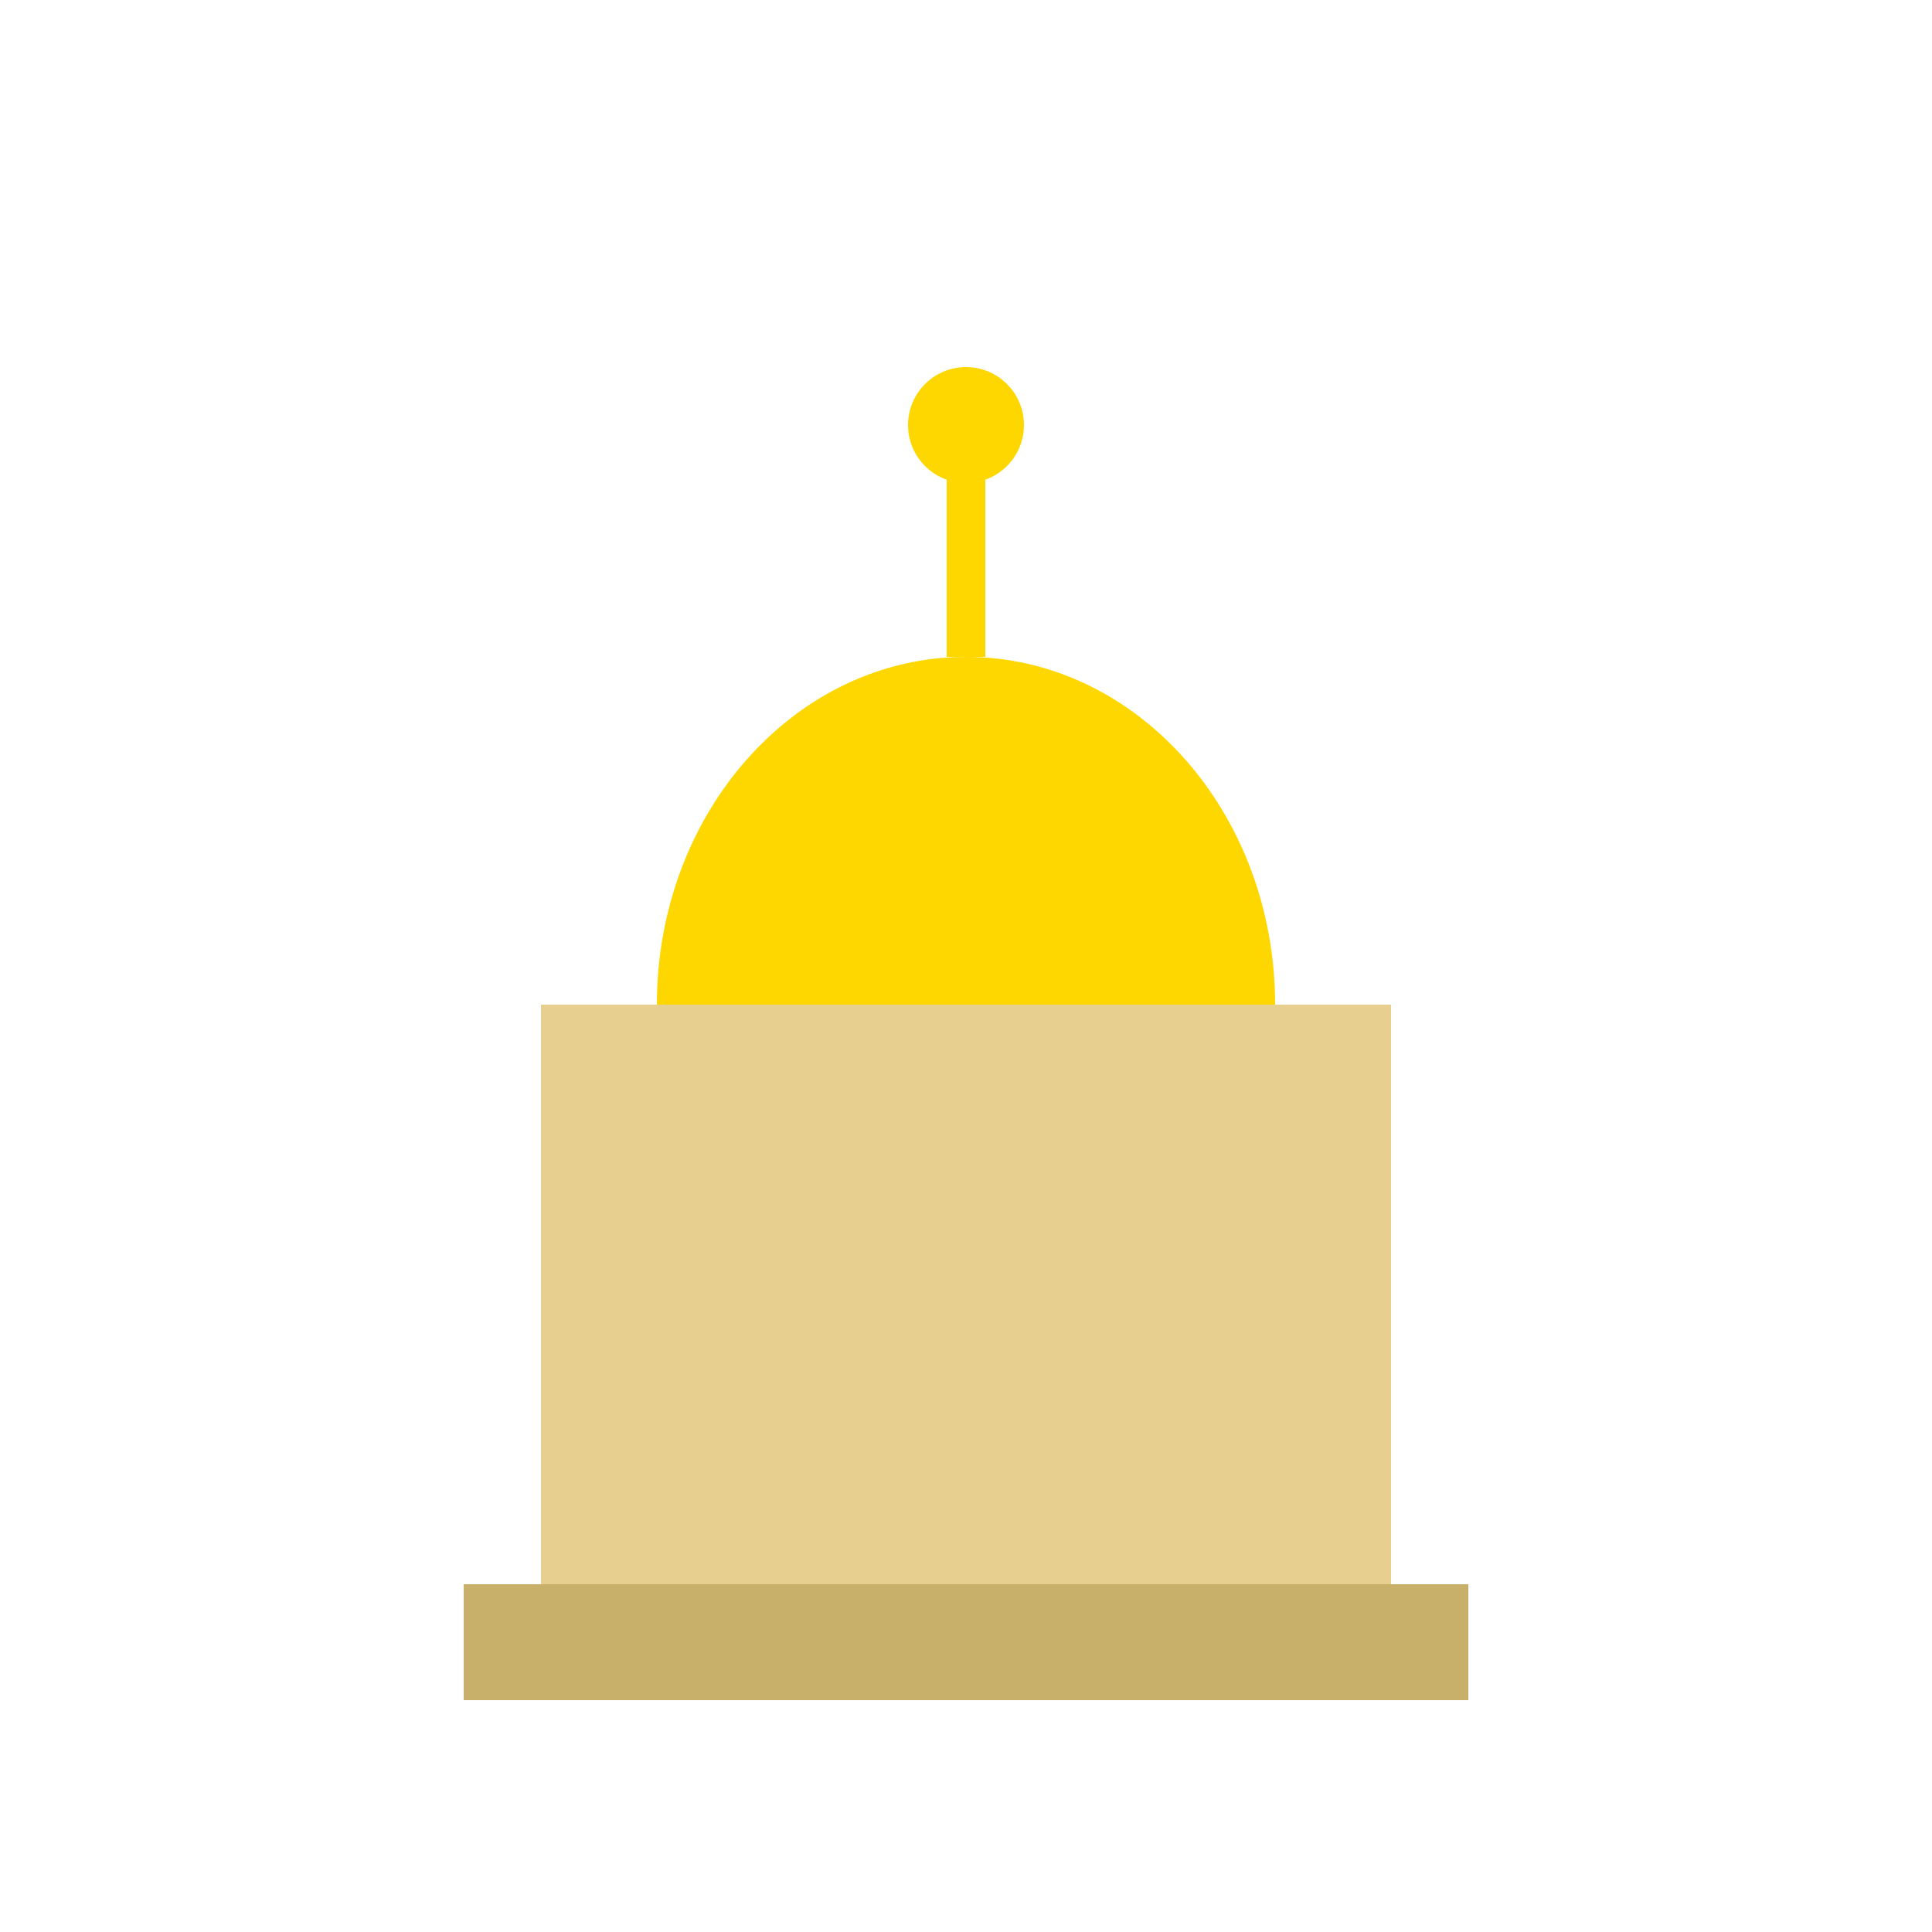
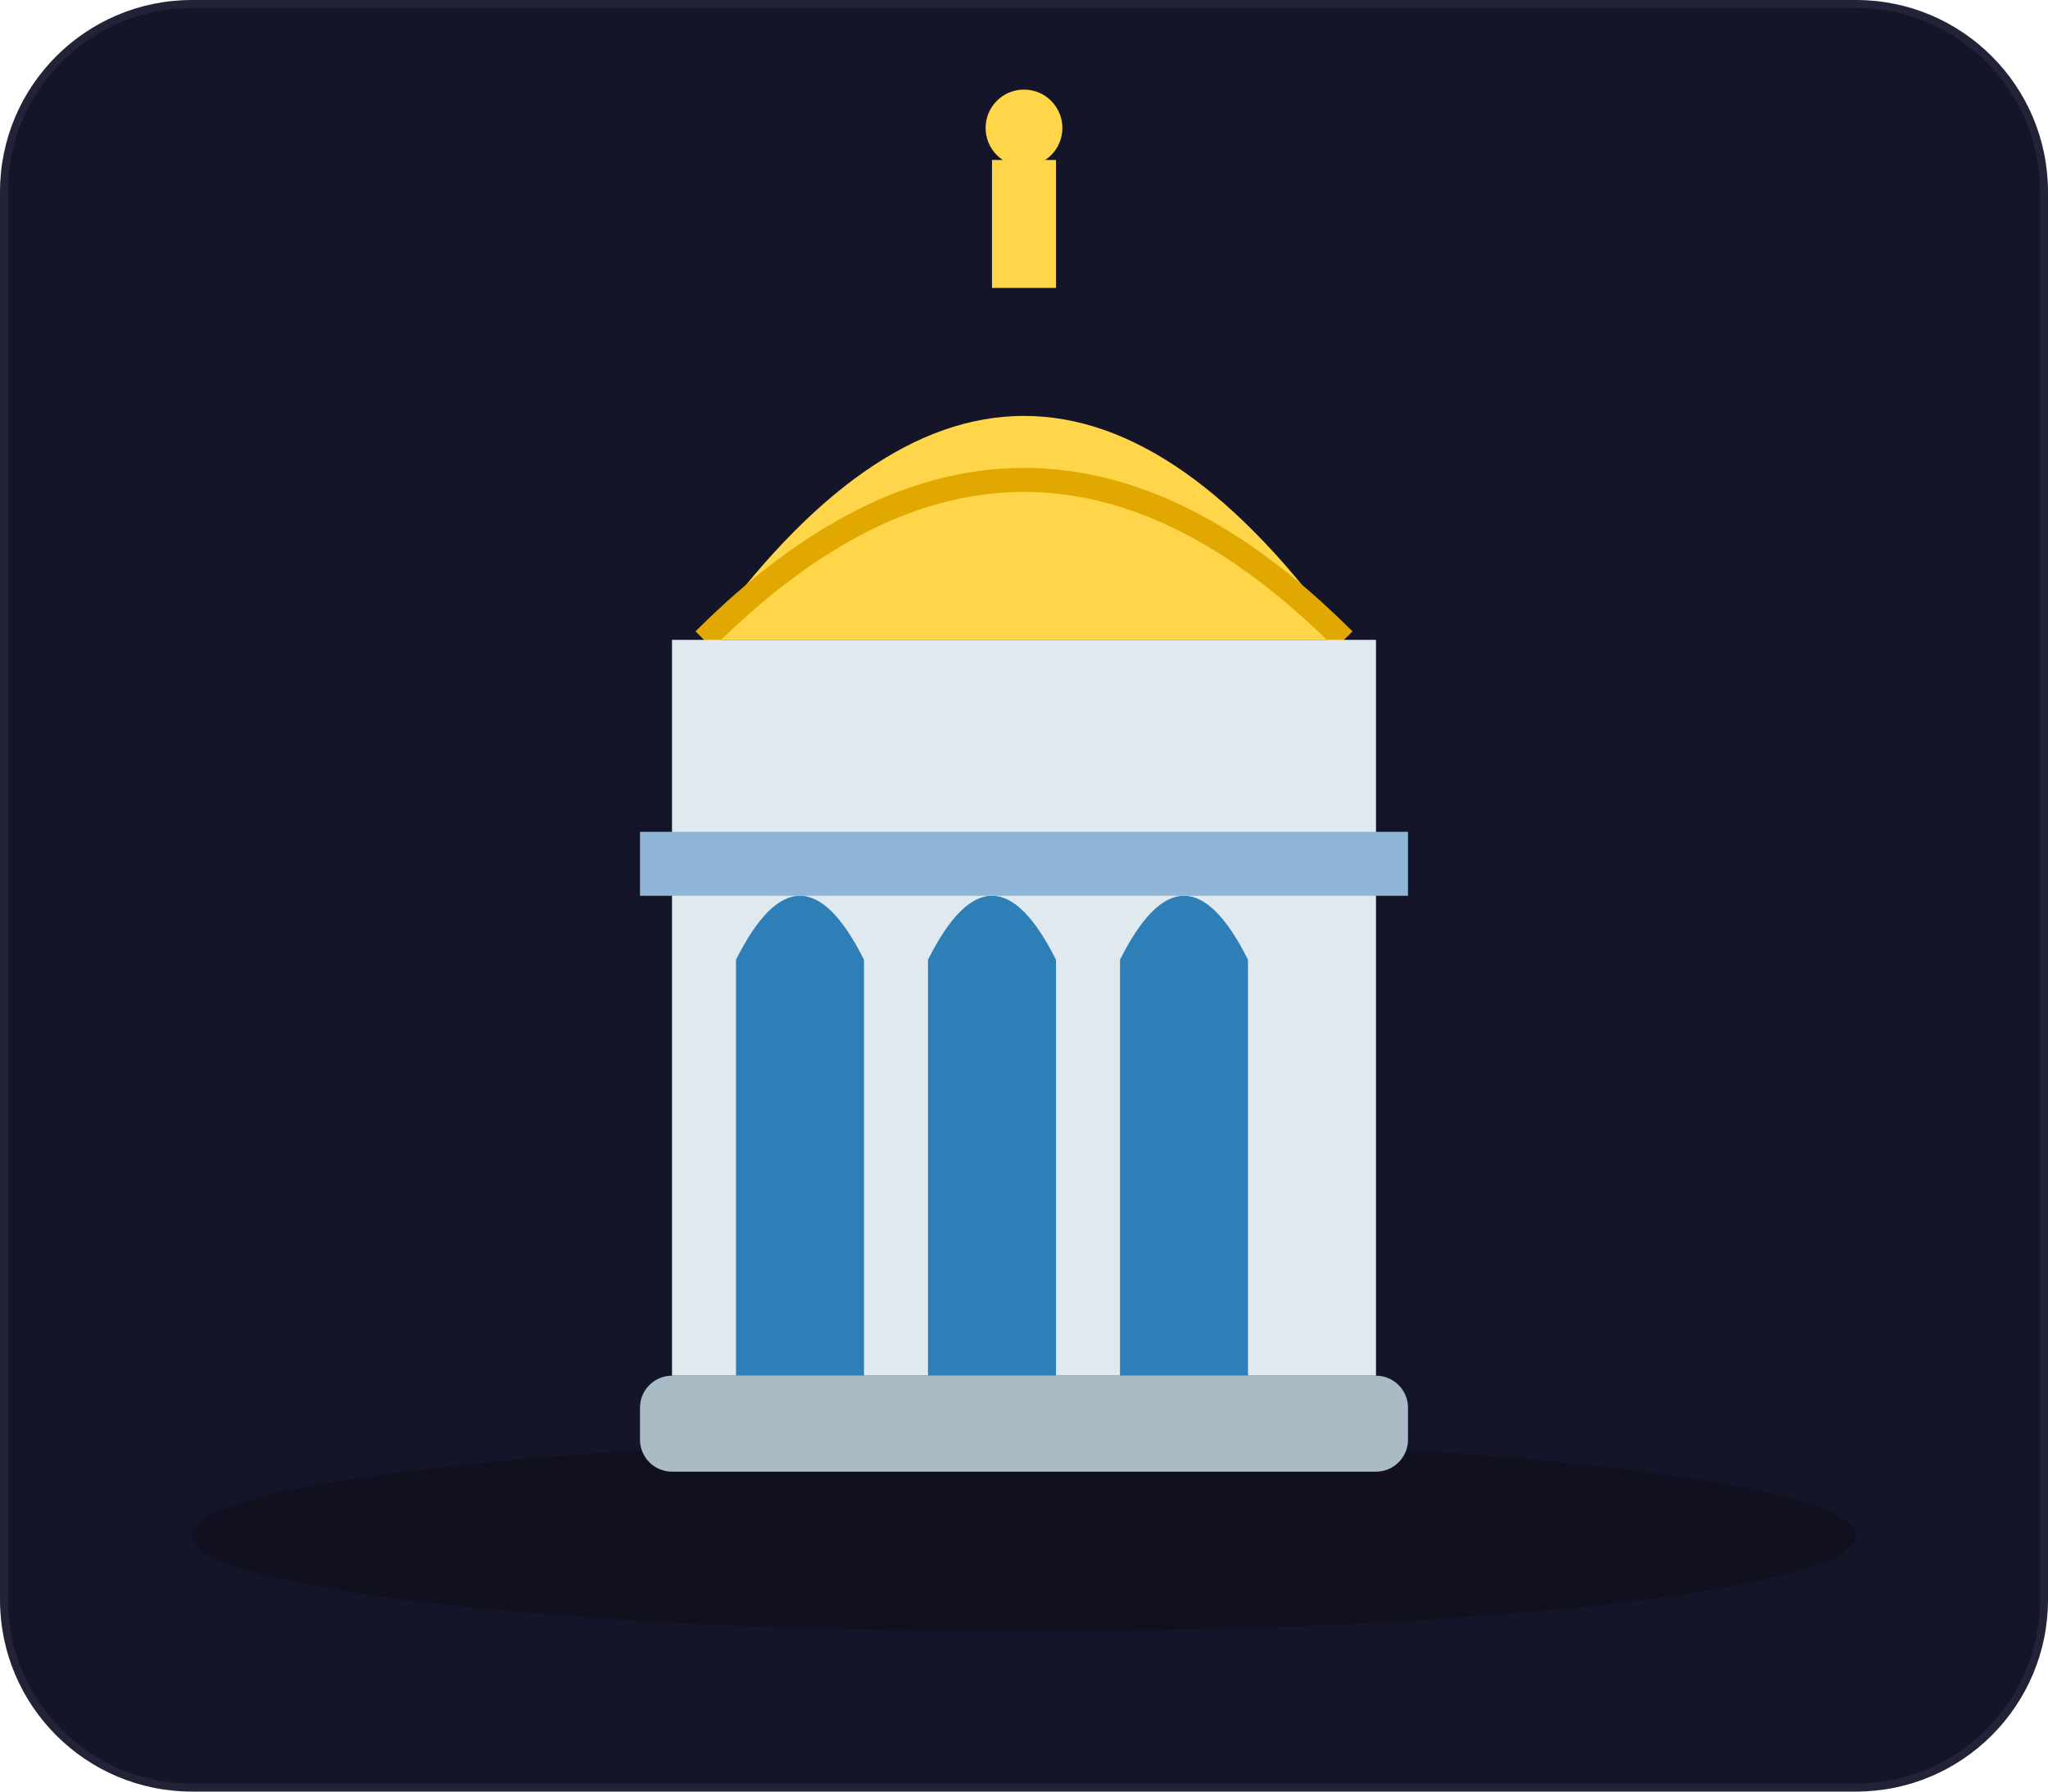
- <svg xmlns="http://www.w3.org/2000/svg" viewBox="0 0 100 100">
-   <rect x="28" y="52" width="44" height="30" fill="#e6cf8f" />
-   <path d="M34 52 a16 18 0 0 1 32 0 Z" fill="#FFD700" />
-   <line x1="50" y1="34" x2="50" y2="24" stroke="#FFD700" stroke-width="2" />
-   <circle cx="50" cy="22" r="3" fill="#FFD700" />
-   <rect x="24" y="82" width="52" height="6" fill="#c9b06a" />
+ <svg xmlns="http://www.w3.org/2000/svg" viewBox="0 0 128 112">
+   <rect width="128" height="112" rx="12" fill="#15152a" />
+   <rect width="128" height="112" rx="12" fill="none" stroke="rgba(255,255,255,.06)" />
+   <ellipse cx="64" cy="96" rx="52" ry="6" fill="rgba(0,0,0,.25)" />
+   <path d="M44 40 Q64 12 84 40 Z" fill="#FFD54A" />
+   <path d="M44 40 Q64 20 84 40" fill="none" stroke="#E0A800" stroke-width="1.5" />
+   <rect x="62" y="10" width="4" height="8" fill="#FFD54A" />
+   <circle cx="64" cy="8" r="2.4" fill="#FFD54A" />
+   <rect x="42" y="40" width="44" height="46" fill="#DFE9EE" />
+   <g fill="#2E7FB8">
+     <path d="M46 86 V60 Q50 52 54 60 V86 Z" />
+     <path d="M58 86 V60 Q62 52 66 60 V86 Z" />
+     <path d="M70 86 V60 Q74 52 78 60 V86 Z" />
+   </g>
+   <rect x="40" y="86" width="48" height="6" rx="2" fill="#A9BBC4" />
+   <rect x="40" y="52" width="48" height="4" fill="#8FB6D6" />
</svg>
